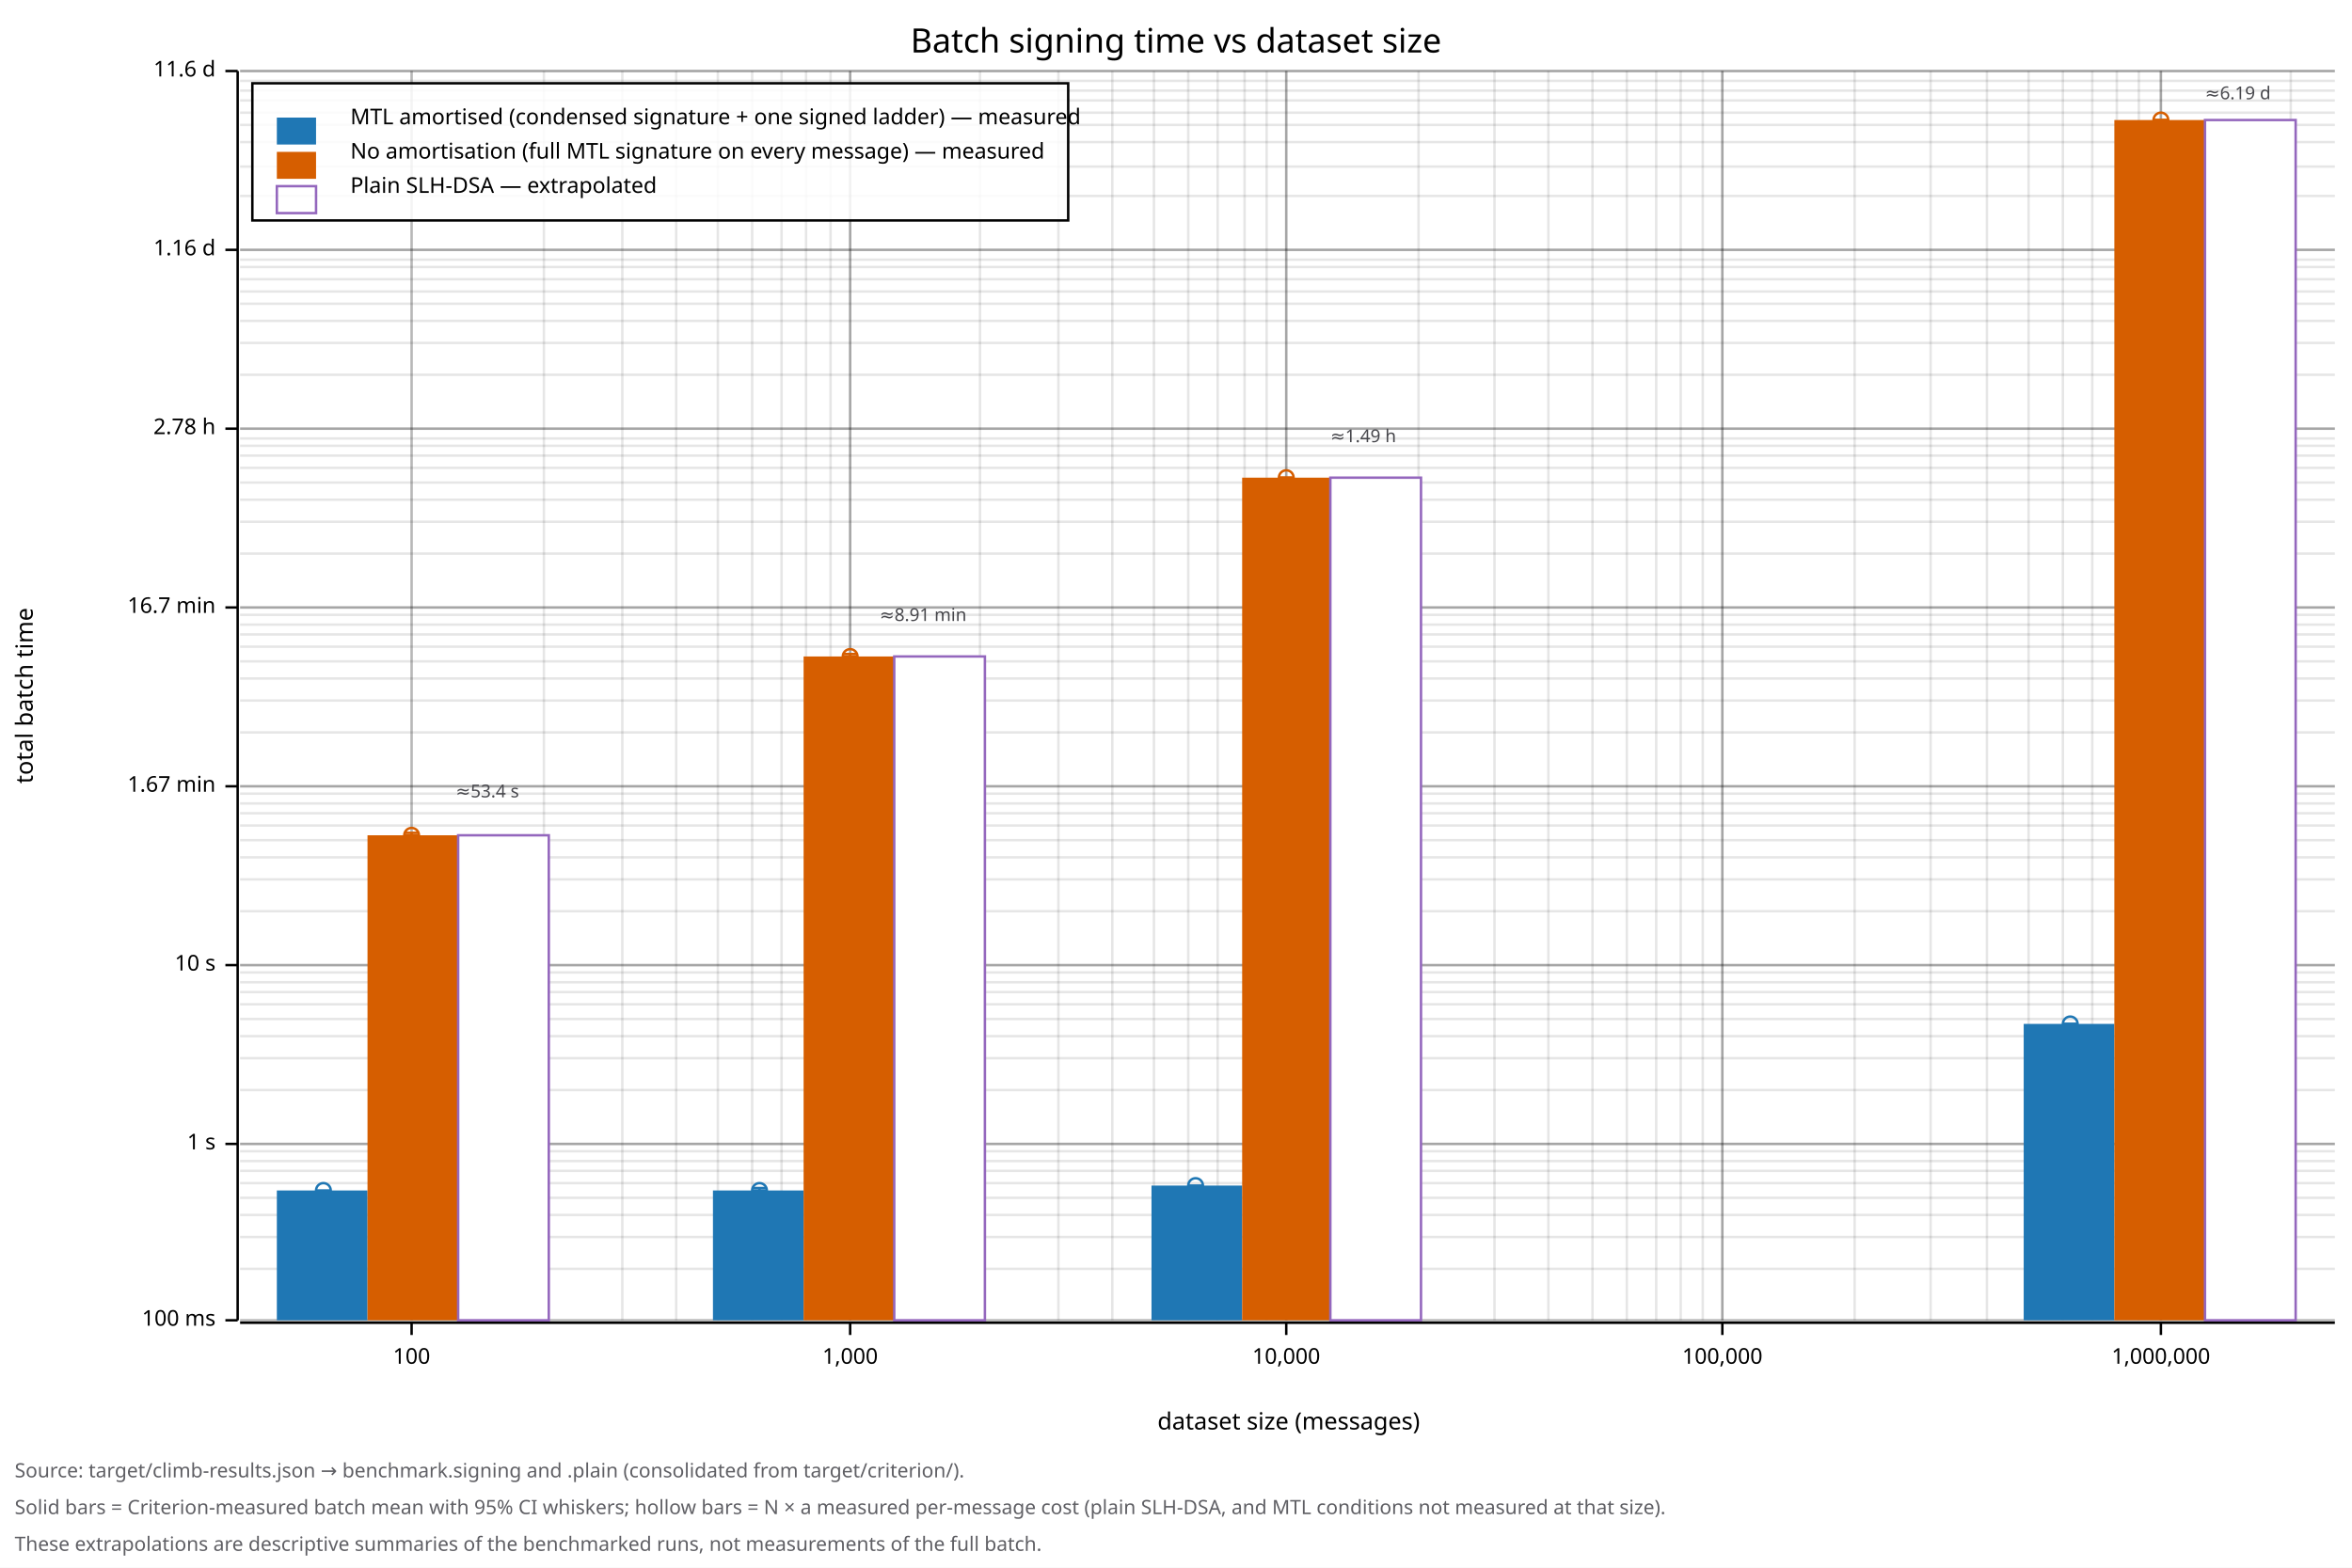
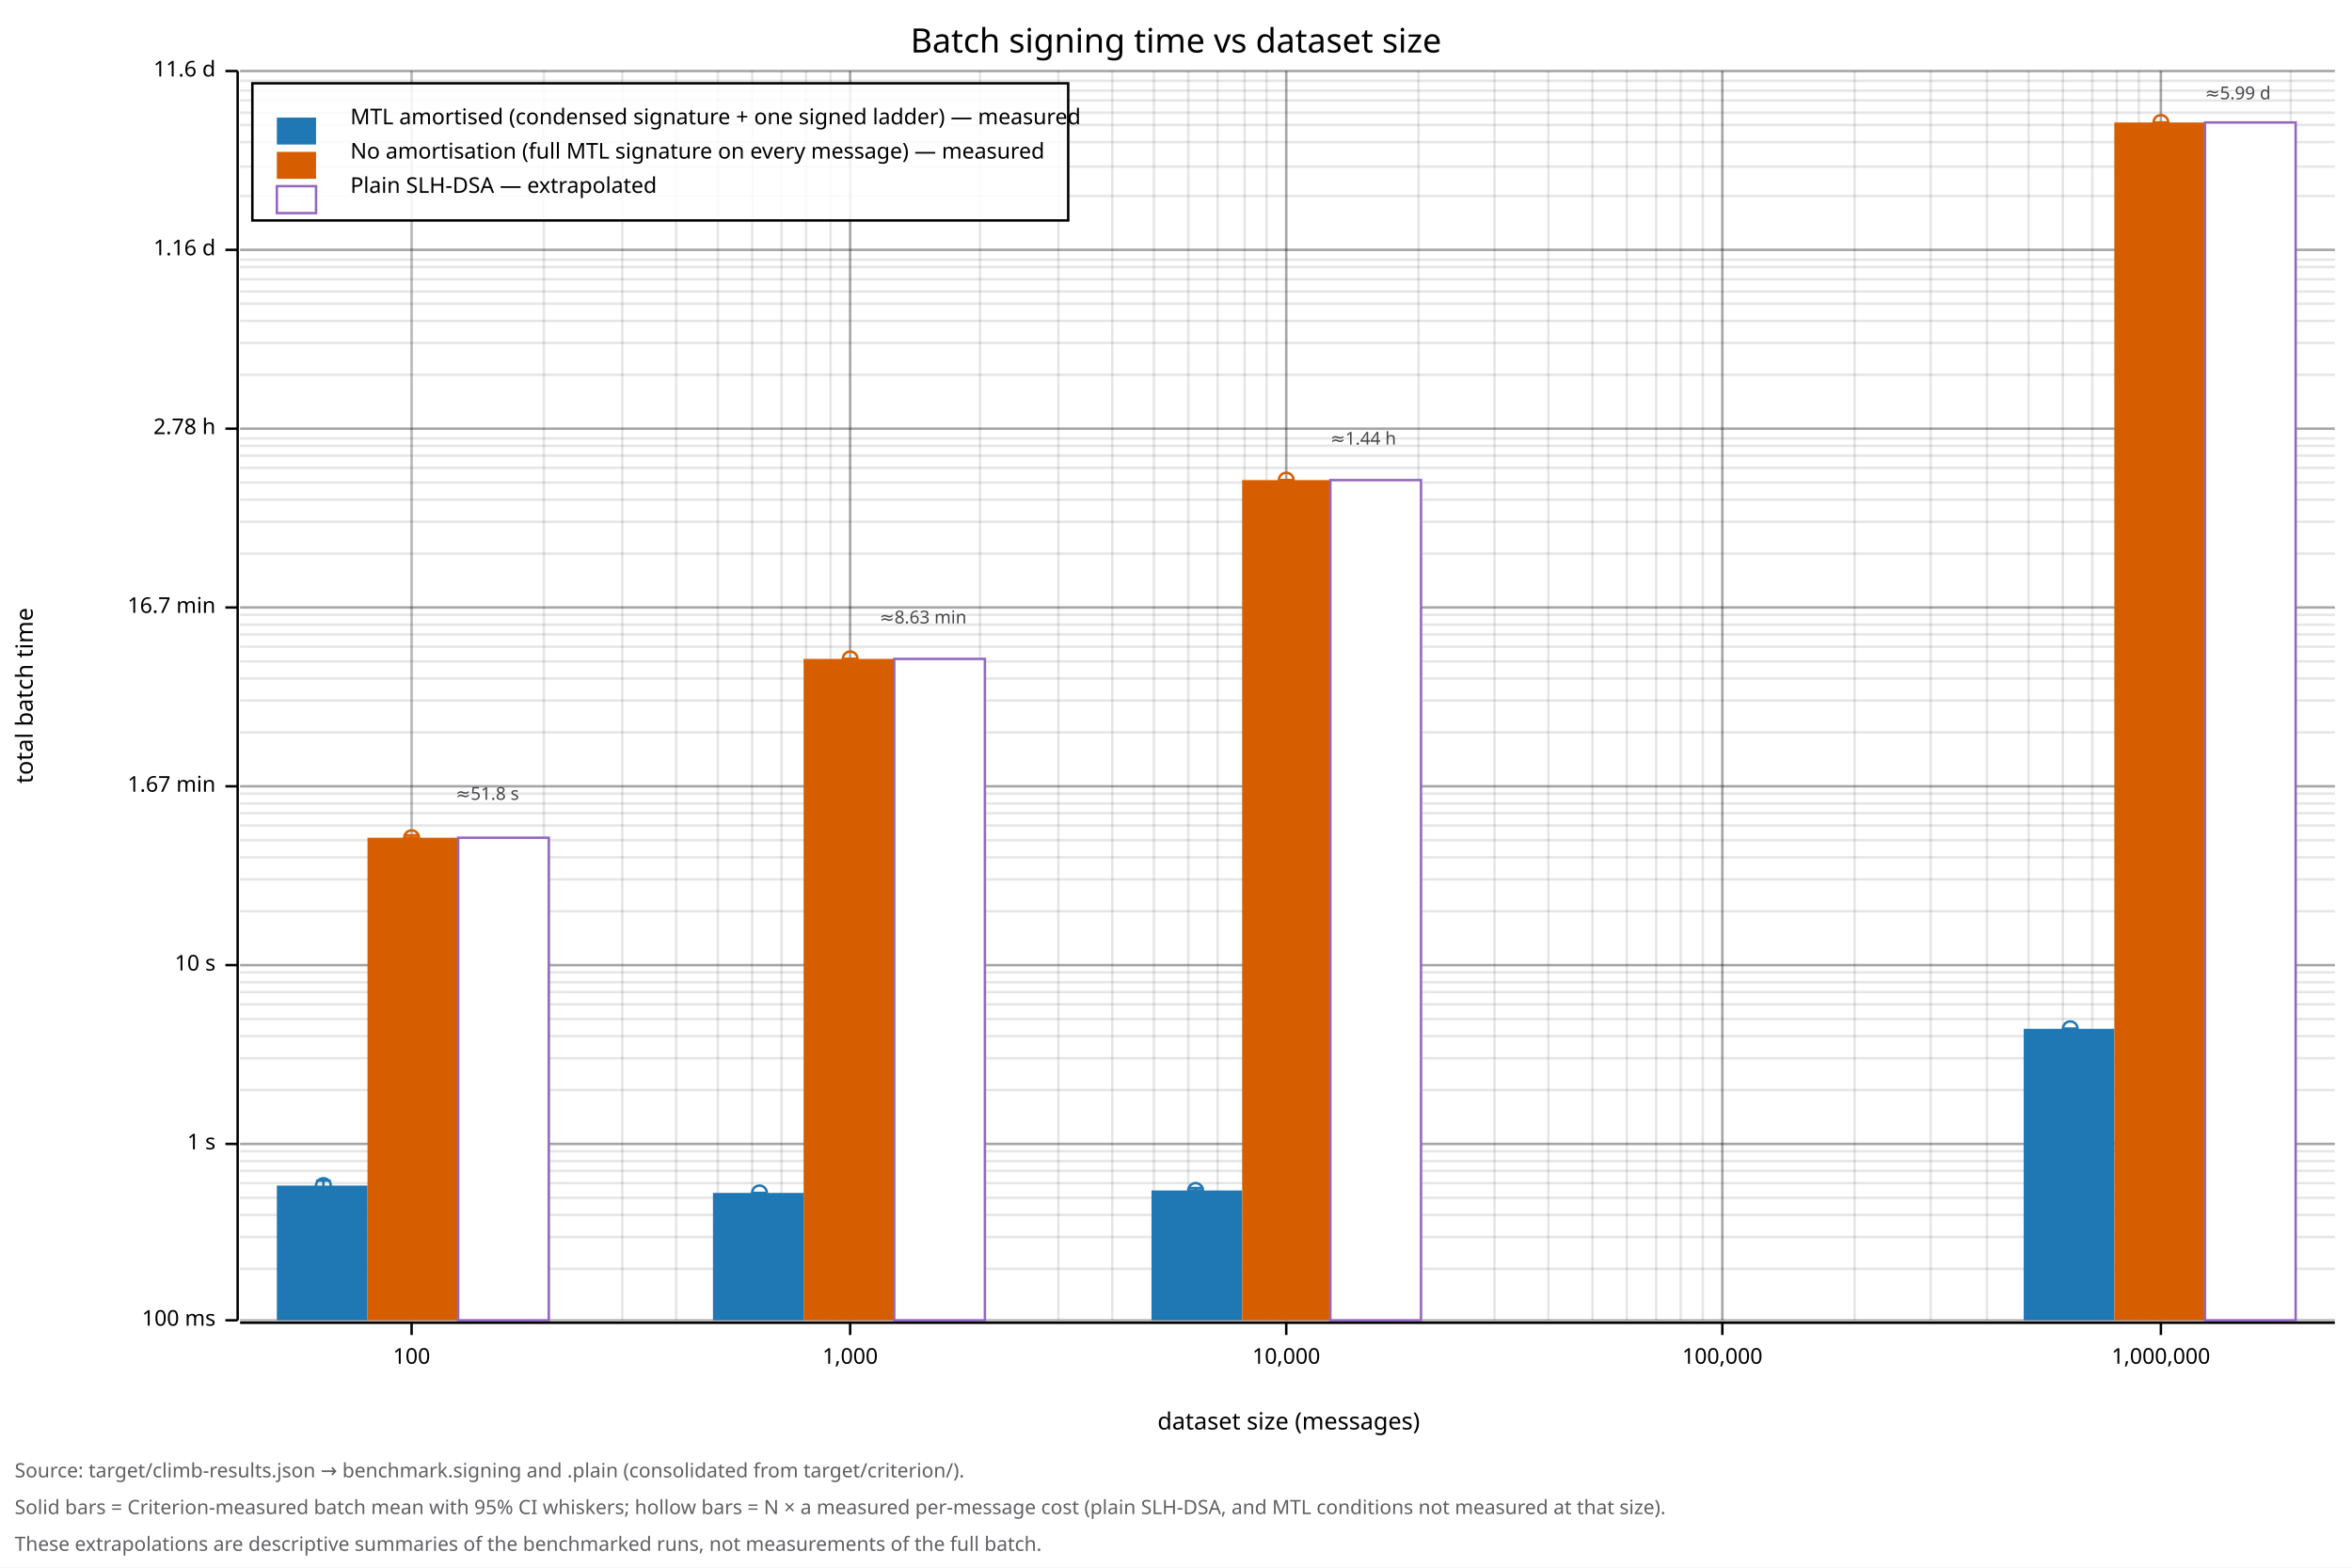
<svg xmlns="http://www.w3.org/2000/svg" width="960" height="640" viewBox="0 0 960 640">
  <rect x="0" y="0" width="960" height="640" opacity="1" fill="#FFFFFF" stroke="none" />
  <text x="480" y="11" dy="0.76em" text-anchor="middle" font-family="sans-serif" font-size="13.71" opacity="1" fill="#000000">
Batch signing time vs dataset size
</text>
  <line opacity="0.1" stroke="#000000" stroke-width="1" x1="168" y1="539" x2="168" y2="29" />
  <line opacity="0.1" stroke="#000000" stroke-width="1" x1="222" y1="539" x2="222" y2="29" />
  <line opacity="0.1" stroke="#000000" stroke-width="1" x1="254" y1="539" x2="254" y2="29" />
  <line opacity="0.1" stroke="#000000" stroke-width="1" x1="276" y1="539" x2="276" y2="29" />
  <line opacity="0.1" stroke="#000000" stroke-width="1" x1="293" y1="539" x2="293" y2="29" />
  <line opacity="0.1" stroke="#000000" stroke-width="1" x1="307" y1="539" x2="307" y2="29" />
  <line opacity="0.1" stroke="#000000" stroke-width="1" x1="319" y1="539" x2="319" y2="29" />
  <line opacity="0.1" stroke="#000000" stroke-width="1" x1="329" y1="539" x2="329" y2="29" />
  <line opacity="0.1" stroke="#000000" stroke-width="1" x1="339" y1="539" x2="339" y2="29" />
  <line opacity="0.1" stroke="#000000" stroke-width="1" x1="347" y1="539" x2="347" y2="29" />
  <line opacity="0.1" stroke="#000000" stroke-width="1" x1="347" y1="539" x2="347" y2="29" />
  <line opacity="0.1" stroke="#000000" stroke-width="1" x1="400" y1="539" x2="400" y2="29" />
  <line opacity="0.1" stroke="#000000" stroke-width="1" x1="432" y1="539" x2="432" y2="29" />
  <line opacity="0.1" stroke="#000000" stroke-width="1" x1="454" y1="539" x2="454" y2="29" />
  <line opacity="0.1" stroke="#000000" stroke-width="1" x1="471" y1="539" x2="471" y2="29" />
  <line opacity="0.1" stroke="#000000" stroke-width="1" x1="485" y1="539" x2="485" y2="29" />
  <line opacity="0.1" stroke="#000000" stroke-width="1" x1="497" y1="539" x2="497" y2="29" />
  <line opacity="0.1" stroke="#000000" stroke-width="1" x1="508" y1="539" x2="508" y2="29" />
  <line opacity="0.1" stroke="#000000" stroke-width="1" x1="517" y1="539" x2="517" y2="29" />
  <line opacity="0.1" stroke="#000000" stroke-width="1" x1="525" y1="539" x2="525" y2="29" />
  <line opacity="0.1" stroke="#000000" stroke-width="1" x1="525" y1="539" x2="525" y2="29" />
  <line opacity="0.1" stroke="#000000" stroke-width="1" x1="579" y1="539" x2="579" y2="29" />
  <line opacity="0.1" stroke="#000000" stroke-width="1" x1="610" y1="539" x2="610" y2="29" />
  <line opacity="0.1" stroke="#000000" stroke-width="1" x1="632" y1="539" x2="632" y2="29" />
  <line opacity="0.1" stroke="#000000" stroke-width="1" x1="650" y1="539" x2="650" y2="29" />
  <line opacity="0.1" stroke="#000000" stroke-width="1" x1="664" y1="539" x2="664" y2="29" />
  <line opacity="0.1" stroke="#000000" stroke-width="1" x1="676" y1="539" x2="676" y2="29" />
  <line opacity="0.1" stroke="#000000" stroke-width="1" x1="686" y1="539" x2="686" y2="29" />
  <line opacity="0.1" stroke="#000000" stroke-width="1" x1="695" y1="539" x2="695" y2="29" />
  <line opacity="0.1" stroke="#000000" stroke-width="1" x1="703" y1="539" x2="703" y2="29" />
  <line opacity="0.1" stroke="#000000" stroke-width="1" x1="703" y1="539" x2="703" y2="29" />
  <line opacity="0.1" stroke="#000000" stroke-width="1" x1="757" y1="539" x2="757" y2="29" />
  <line opacity="0.1" stroke="#000000" stroke-width="1" x1="788" y1="539" x2="788" y2="29" />
  <line opacity="0.1" stroke="#000000" stroke-width="1" x1="811" y1="539" x2="811" y2="29" />
  <line opacity="0.1" stroke="#000000" stroke-width="1" x1="828" y1="539" x2="828" y2="29" />
  <line opacity="0.1" stroke="#000000" stroke-width="1" x1="842" y1="539" x2="842" y2="29" />
  <line opacity="0.1" stroke="#000000" stroke-width="1" x1="854" y1="539" x2="854" y2="29" />
  <line opacity="0.1" stroke="#000000" stroke-width="1" x1="864" y1="539" x2="864" y2="29" />
  <line opacity="0.1" stroke="#000000" stroke-width="1" x1="873" y1="539" x2="873" y2="29" />
  <line opacity="0.1" stroke="#000000" stroke-width="1" x1="882" y1="539" x2="882" y2="29" />
  <line opacity="0.1" stroke="#000000" stroke-width="1" x1="882" y1="539" x2="882" y2="29" />
  <line opacity="0.1" stroke="#000000" stroke-width="1" x1="935" y1="539" x2="935" y2="29" />
  <line opacity="0.1" stroke="#000000" stroke-width="1" x1="98" y1="539" x2="953" y2="539" />
  <line opacity="0.1" stroke="#000000" stroke-width="1" x1="98" y1="518" x2="953" y2="518" />
  <line opacity="0.1" stroke="#000000" stroke-width="1" x1="98" y1="505" x2="953" y2="505" />
  <line opacity="0.1" stroke="#000000" stroke-width="1" x1="98" y1="496" x2="953" y2="496" />
  <line opacity="0.1" stroke="#000000" stroke-width="1" x1="98" y1="489" x2="953" y2="489" />
  <line opacity="0.1" stroke="#000000" stroke-width="1" x1="98" y1="483" x2="953" y2="483" />
  <line opacity="0.1" stroke="#000000" stroke-width="1" x1="98" y1="478" x2="953" y2="478" />
  <line opacity="0.1" stroke="#000000" stroke-width="1" x1="98" y1="474" x2="953" y2="474" />
  <line opacity="0.1" stroke="#000000" stroke-width="1" x1="98" y1="470" x2="953" y2="470" />
  <line opacity="0.1" stroke="#000000" stroke-width="1" x1="98" y1="467" x2="953" y2="467" />
  <line opacity="0.1" stroke="#000000" stroke-width="1" x1="98" y1="467" x2="953" y2="467" />
  <line opacity="0.1" stroke="#000000" stroke-width="1" x1="98" y1="445" x2="953" y2="445" />
  <line opacity="0.1" stroke="#000000" stroke-width="1" x1="98" y1="432" x2="953" y2="432" />
  <line opacity="0.1" stroke="#000000" stroke-width="1" x1="98" y1="423" x2="953" y2="423" />
  <line opacity="0.1" stroke="#000000" stroke-width="1" x1="98" y1="416" x2="953" y2="416" />
  <line opacity="0.1" stroke="#000000" stroke-width="1" x1="98" y1="410" x2="953" y2="410" />
  <line opacity="0.1" stroke="#000000" stroke-width="1" x1="98" y1="405" x2="953" y2="405" />
  <line opacity="0.1" stroke="#000000" stroke-width="1" x1="98" y1="401" x2="953" y2="401" />
  <line opacity="0.1" stroke="#000000" stroke-width="1" x1="98" y1="397" x2="953" y2="397" />
  <line opacity="0.1" stroke="#000000" stroke-width="1" x1="98" y1="394" x2="953" y2="394" />
  <line opacity="0.1" stroke="#000000" stroke-width="1" x1="98" y1="394" x2="953" y2="394" />
  <line opacity="0.1" stroke="#000000" stroke-width="1" x1="98" y1="372" x2="953" y2="372" />
  <line opacity="0.1" stroke="#000000" stroke-width="1" x1="98" y1="359" x2="953" y2="359" />
  <line opacity="0.1" stroke="#000000" stroke-width="1" x1="98" y1="350" x2="953" y2="350" />
  <line opacity="0.1" stroke="#000000" stroke-width="1" x1="98" y1="343" x2="953" y2="343" />
  <line opacity="0.1" stroke="#000000" stroke-width="1" x1="98" y1="337" x2="953" y2="337" />
  <line opacity="0.1" stroke="#000000" stroke-width="1" x1="98" y1="332" x2="953" y2="332" />
  <line opacity="0.1" stroke="#000000" stroke-width="1" x1="98" y1="328" x2="953" y2="328" />
  <line opacity="0.1" stroke="#000000" stroke-width="1" x1="98" y1="324" x2="953" y2="324" />
  <line opacity="0.1" stroke="#000000" stroke-width="1" x1="98" y1="321" x2="953" y2="321" />
  <line opacity="0.1" stroke="#000000" stroke-width="1" x1="98" y1="321" x2="953" y2="321" />
  <line opacity="0.1" stroke="#000000" stroke-width="1" x1="98" y1="299" x2="953" y2="299" />
  <line opacity="0.1" stroke="#000000" stroke-width="1" x1="98" y1="286" x2="953" y2="286" />
  <line opacity="0.1" stroke="#000000" stroke-width="1" x1="98" y1="277" x2="953" y2="277" />
  <line opacity="0.1" stroke="#000000" stroke-width="1" x1="98" y1="270" x2="953" y2="270" />
  <line opacity="0.1" stroke="#000000" stroke-width="1" x1="98" y1="264" x2="953" y2="264" />
  <line opacity="0.1" stroke="#000000" stroke-width="1" x1="98" y1="259" x2="953" y2="259" />
  <line opacity="0.1" stroke="#000000" stroke-width="1" x1="98" y1="255" x2="953" y2="255" />
  <line opacity="0.1" stroke="#000000" stroke-width="1" x1="98" y1="251" x2="953" y2="251" />
  <line opacity="0.1" stroke="#000000" stroke-width="1" x1="98" y1="248" x2="953" y2="248" />
  <line opacity="0.1" stroke="#000000" stroke-width="1" x1="98" y1="248" x2="953" y2="248" />
  <line opacity="0.1" stroke="#000000" stroke-width="1" x1="98" y1="226" x2="953" y2="226" />
  <line opacity="0.1" stroke="#000000" stroke-width="1" x1="98" y1="213" x2="953" y2="213" />
  <line opacity="0.1" stroke="#000000" stroke-width="1" x1="98" y1="204" x2="953" y2="204" />
  <line opacity="0.1" stroke="#000000" stroke-width="1" x1="98" y1="197" x2="953" y2="197" />
  <line opacity="0.1" stroke="#000000" stroke-width="1" x1="98" y1="191" x2="953" y2="191" />
  <line opacity="0.1" stroke="#000000" stroke-width="1" x1="98" y1="186" x2="953" y2="186" />
  <line opacity="0.1" stroke="#000000" stroke-width="1" x1="98" y1="182" x2="953" y2="182" />
  <line opacity="0.1" stroke="#000000" stroke-width="1" x1="98" y1="179" x2="953" y2="179" />
  <line opacity="0.1" stroke="#000000" stroke-width="1" x1="98" y1="175" x2="953" y2="175" />
  <line opacity="0.1" stroke="#000000" stroke-width="1" x1="98" y1="175" x2="953" y2="175" />
  <line opacity="0.1" stroke="#000000" stroke-width="1" x1="98" y1="153" x2="953" y2="153" />
  <line opacity="0.1" stroke="#000000" stroke-width="1" x1="98" y1="140" x2="953" y2="140" />
  <line opacity="0.1" stroke="#000000" stroke-width="1" x1="98" y1="131" x2="953" y2="131" />
  <line opacity="0.1" stroke="#000000" stroke-width="1" x1="98" y1="124" x2="953" y2="124" />
  <line opacity="0.1" stroke="#000000" stroke-width="1" x1="98" y1="119" x2="953" y2="119" />
  <line opacity="0.1" stroke="#000000" stroke-width="1" x1="98" y1="114" x2="953" y2="114" />
  <line opacity="0.1" stroke="#000000" stroke-width="1" x1="98" y1="109" x2="953" y2="109" />
  <line opacity="0.1" stroke="#000000" stroke-width="1" x1="98" y1="106" x2="953" y2="106" />
  <line opacity="0.1" stroke="#000000" stroke-width="1" x1="98" y1="102" x2="953" y2="102" />
  <line opacity="0.1" stroke="#000000" stroke-width="1" x1="98" y1="102" x2="953" y2="102" />
  <line opacity="0.1" stroke="#000000" stroke-width="1" x1="98" y1="80" x2="953" y2="80" />
  <line opacity="0.1" stroke="#000000" stroke-width="1" x1="98" y1="68" x2="953" y2="68" />
  <line opacity="0.1" stroke="#000000" stroke-width="1" x1="98" y1="58" x2="953" y2="58" />
  <line opacity="0.1" stroke="#000000" stroke-width="1" x1="98" y1="51" x2="953" y2="51" />
  <line opacity="0.1" stroke="#000000" stroke-width="1" x1="98" y1="46" x2="953" y2="46" />
  <line opacity="0.1" stroke="#000000" stroke-width="1" x1="98" y1="41" x2="953" y2="41" />
  <line opacity="0.1" stroke="#000000" stroke-width="1" x1="98" y1="37" x2="953" y2="37" />
  <line opacity="0.1" stroke="#000000" stroke-width="1" x1="98" y1="33" x2="953" y2="33" />
  <line opacity="0.1" stroke="#000000" stroke-width="1" x1="98" y1="29" x2="953" y2="29" />
  <line opacity="0.1" stroke="#000000" stroke-width="1" x1="98" y1="29" x2="953" y2="29" />
  <text x="6" y="284" dy="0.76em" text-anchor="middle" font-family="sans-serif" font-size="9.677" opacity="1" fill="#000000" transform="rotate(270, 6, 284)">
total batch time
</text>
  <text x="526" y="586" dy="-0.5ex" text-anchor="middle" font-family="sans-serif" font-size="9.677" opacity="1" fill="#000000">
dataset size (messages)
</text>
  <line opacity="0.2" stroke="#000000" stroke-width="1" x1="168" y1="539" x2="168" y2="29" />
  <line opacity="0.2" stroke="#000000" stroke-width="1" x1="347" y1="539" x2="347" y2="29" />
  <line opacity="0.2" stroke="#000000" stroke-width="1" x1="525" y1="539" x2="525" y2="29" />
  <line opacity="0.2" stroke="#000000" stroke-width="1" x1="703" y1="539" x2="703" y2="29" />
  <line opacity="0.2" stroke="#000000" stroke-width="1" x1="882" y1="539" x2="882" y2="29" />
  <line opacity="0.2" stroke="#000000" stroke-width="1" x1="98" y1="539" x2="953" y2="539" />
  <line opacity="0.2" stroke="#000000" stroke-width="1" x1="98" y1="467" x2="953" y2="467" />
  <line opacity="0.2" stroke="#000000" stroke-width="1" x1="98" y1="394" x2="953" y2="394" />
  <line opacity="0.2" stroke="#000000" stroke-width="1" x1="98" y1="321" x2="953" y2="321" />
  <line opacity="0.2" stroke="#000000" stroke-width="1" x1="98" y1="248" x2="953" y2="248" />
  <line opacity="0.2" stroke="#000000" stroke-width="1" x1="98" y1="175" x2="953" y2="175" />
  <line opacity="0.2" stroke="#000000" stroke-width="1" x1="98" y1="102" x2="953" y2="102" />
  <line opacity="0.2" stroke="#000000" stroke-width="1" x1="98" y1="29" x2="953" y2="29" />
  <polyline fill="none" opacity="1" stroke="#000000" stroke-width="1" points="97,29 97,539 " />
  <text x="88" y="539" dy="0.5ex" text-anchor="end" font-family="sans-serif" font-size="8.871" opacity="1" fill="#000000">
100 ms
</text>
  <polyline fill="none" opacity="1" stroke="#000000" stroke-width="1" points="92,539 97,539 " />
  <text x="88" y="467" dy="0.5ex" text-anchor="end" font-family="sans-serif" font-size="8.871" opacity="1" fill="#000000">
1 s
</text>
  <polyline fill="none" opacity="1" stroke="#000000" stroke-width="1" points="92,467 97,467 " />
  <text x="88" y="394" dy="0.5ex" text-anchor="end" font-family="sans-serif" font-size="8.871" opacity="1" fill="#000000">
10 s
</text>
  <polyline fill="none" opacity="1" stroke="#000000" stroke-width="1" points="92,394 97,394 " />
  <text x="88" y="321" dy="0.5ex" text-anchor="end" font-family="sans-serif" font-size="8.871" opacity="1" fill="#000000">
1.67 min
</text>
  <polyline fill="none" opacity="1" stroke="#000000" stroke-width="1" points="92,321 97,321 " />
  <text x="88" y="248" dy="0.5ex" text-anchor="end" font-family="sans-serif" font-size="8.871" opacity="1" fill="#000000">
16.7 min
</text>
  <polyline fill="none" opacity="1" stroke="#000000" stroke-width="1" points="92,248 97,248 " />
  <text x="88" y="175" dy="0.5ex" text-anchor="end" font-family="sans-serif" font-size="8.871" opacity="1" fill="#000000">
2.78 h
</text>
  <polyline fill="none" opacity="1" stroke="#000000" stroke-width="1" points="92,175 97,175 " />
  <text x="88" y="102" dy="0.5ex" text-anchor="end" font-family="sans-serif" font-size="8.871" opacity="1" fill="#000000">
1.16 d
</text>
  <polyline fill="none" opacity="1" stroke="#000000" stroke-width="1" points="92,102 97,102 " />
  <text x="88" y="29" dy="0.5ex" text-anchor="end" font-family="sans-serif" font-size="8.871" opacity="1" fill="#000000">
11.6 d
</text>
  <polyline fill="none" opacity="1" stroke="#000000" stroke-width="1" points="92,29 97,29 " />
  <polyline fill="none" opacity="1" stroke="#000000" stroke-width="1" points="98,540 953,540 " />
  <text x="168" y="550" dy="0.76em" text-anchor="middle" font-family="sans-serif" font-size="8.871" opacity="1" fill="#000000">
100
</text>
  <polyline fill="none" opacity="1" stroke="#000000" stroke-width="1" points="168,540 168,545 " />
  <text x="347" y="550" dy="0.76em" text-anchor="middle" font-family="sans-serif" font-size="8.871" opacity="1" fill="#000000">
1,000
</text>
  <polyline fill="none" opacity="1" stroke="#000000" stroke-width="1" points="347,540 347,545 " />
  <text x="525" y="550" dy="0.76em" text-anchor="middle" font-family="sans-serif" font-size="8.871" opacity="1" fill="#000000">
10,000
</text>
  <polyline fill="none" opacity="1" stroke="#000000" stroke-width="1" points="525,540 525,545 " />
  <text x="703" y="550" dy="0.76em" text-anchor="middle" font-family="sans-serif" font-size="8.871" opacity="1" fill="#000000">
100,000
</text>
  <polyline fill="none" opacity="1" stroke="#000000" stroke-width="1" points="703,540 703,545 " />
  <text x="882" y="550" dy="0.76em" text-anchor="middle" font-family="sans-serif" font-size="8.871" opacity="1" fill="#000000">
1,000,000
</text>
  <polyline fill="none" opacity="1" stroke="#000000" stroke-width="1" points="882,540 882,545 " />
-   <rect x="113" y="486" width="37" height="53" opacity="1" fill="#1F77B4" stroke="none" />
-   <rect x="291" y="486" width="37" height="53" opacity="1" fill="#1F77B4" stroke="none" />
-   <rect x="470" y="484" width="37" height="55" opacity="1" fill="#1F77B4" stroke="none" />
-   <rect x="826" y="418" width="37" height="121" opacity="1" fill="#1F77B4" stroke="none" />
-   <rect x="150" y="341" width="37" height="198" opacity="1" fill="#D65E00" stroke="none" />
-   <rect x="328" y="268" width="37" height="271" opacity="1" fill="#D65E00" stroke="none" />
-   <rect x="507" y="195" width="36" height="344" opacity="1" fill="#D65E00" stroke="none" />
-   <rect x="863" y="49" width="37" height="490" opacity="1" fill="#D65E00" stroke="none" />
-   <rect x="187" y="341" width="37" height="198" opacity="1" fill="#FFFFFF" stroke="none" />
-   <rect x="365" y="268" width="37" height="271" opacity="1" fill="#FFFFFF" stroke="none" />
-   <rect x="543" y="195" width="37" height="344" opacity="1" fill="#FFFFFF" stroke="none" />
-   <rect x="900" y="49" width="37" height="490" opacity="1" fill="#FFFFFF" stroke="none" />
-   <rect x="187" y="341" width="37" height="198" opacity="1" fill="none" stroke="#9467BD" />
-   <rect x="365" y="268" width="37" height="271" opacity="1" fill="none" stroke="#9467BD" />
-   <rect x="543" y="195" width="37" height="344" opacity="1" fill="none" stroke="#9467BD" />
-   <rect x="900" y="49" width="37" height="490" opacity="1" fill="none" stroke="#9467BD" />
-   <line opacity="1" stroke="#1F77B4" stroke-width="1" x1="129" y1="487" x2="135" y2="487" />
-   <line opacity="1" stroke="#1F77B4" stroke-width="1" x1="129" y1="486" x2="135" y2="486" />
-   <line opacity="1" stroke="#1F77B4" stroke-width="1" x1="132" y1="487" x2="132" y2="486" />
-   <circle cx="132" cy="486" r="3" opacity="1" fill="none" stroke="#1F77B4" stroke-width="1" />
-   <line opacity="1" stroke="#1F77B4" stroke-width="1" x1="307" y1="486" x2="313" y2="486" />
-   <line opacity="1" stroke="#1F77B4" stroke-width="1" x1="307" y1="485" x2="313" y2="485" />
-   <line opacity="1" stroke="#1F77B4" stroke-width="1" x1="310" y1="486" x2="310" y2="485" />
-   <circle cx="310" cy="486" r="3" opacity="1" fill="none" stroke="#1F77B4" stroke-width="1" />
+   <rect x="113" y="484" width="37" height="55" opacity="1" fill="#1F77B4" stroke="none" />
+   <rect x="291" y="487" width="37" height="52" opacity="1" fill="#1F77B4" stroke="none" />
+   <rect x="470" y="486" width="37" height="53" opacity="1" fill="#1F77B4" stroke="none" />
+   <rect x="826" y="420" width="37" height="119" opacity="1" fill="#1F77B4" stroke="none" />
+   <rect x="150" y="342" width="37" height="197" opacity="1" fill="#D65E00" stroke="none" />
+   <rect x="328" y="269" width="37" height="270" opacity="1" fill="#D65E00" stroke="none" />
+   <rect x="507" y="196" width="36" height="343" opacity="1" fill="#D65E00" stroke="none" />
+   <rect x="863" y="50" width="37" height="489" opacity="1" fill="#D65E00" stroke="none" />
+   <rect x="187" y="342" width="37" height="197" opacity="1" fill="#FFFFFF" stroke="none" />
+   <rect x="365" y="269" width="37" height="270" opacity="1" fill="#FFFFFF" stroke="none" />
+   <rect x="543" y="196" width="37" height="343" opacity="1" fill="#FFFFFF" stroke="none" />
+   <rect x="900" y="50" width="37" height="489" opacity="1" fill="#FFFFFF" stroke="none" />
+   <rect x="187" y="342" width="37" height="197" opacity="1" fill="none" stroke="#9467BD" />
+   <rect x="365" y="269" width="37" height="270" opacity="1" fill="none" stroke="#9467BD" />
+   <rect x="543" y="196" width="37" height="343" opacity="1" fill="none" stroke="#9467BD" />
+   <rect x="900" y="50" width="37" height="489" opacity="1" fill="none" stroke="#9467BD" />
+   <line opacity="1" stroke="#1F77B4" stroke-width="1" x1="129" y1="485" x2="135" y2="485" />
+   <line opacity="1" stroke="#1F77B4" stroke-width="1" x1="129" y1="482" x2="135" y2="482" />
+   <line opacity="1" stroke="#1F77B4" stroke-width="1" x1="132" y1="485" x2="132" y2="482" />
+   <circle cx="132" cy="484" r="3" opacity="1" fill="none" stroke="#1F77B4" stroke-width="1" />
+   <line opacity="1" stroke="#1F77B4" stroke-width="1" x1="307" y1="487" x2="313" y2="487" />
+   <line opacity="1" stroke="#1F77B4" stroke-width="1" x1="307" y1="487" x2="313" y2="487" />
+   <line opacity="1" stroke="#1F77B4" stroke-width="1" x1="310" y1="487" x2="310" y2="487" />
+   <circle cx="310" cy="487" r="3" opacity="1" fill="none" stroke="#1F77B4" stroke-width="1" />
+   <line opacity="1" stroke="#1F77B4" stroke-width="1" x1="485" y1="486" x2="491" y2="486" />
  <line opacity="1" stroke="#1F77B4" stroke-width="1" x1="485" y1="485" x2="491" y2="485" />
-   <line opacity="1" stroke="#1F77B4" stroke-width="1" x1="485" y1="484" x2="491" y2="484" />
-   <line opacity="1" stroke="#1F77B4" stroke-width="1" x1="488" y1="485" x2="488" y2="484" />
-   <circle cx="488" cy="484" r="3" opacity="1" fill="none" stroke="#1F77B4" stroke-width="1" />
-   <line opacity="1" stroke="#1F77B4" stroke-width="1" x1="842" y1="418" x2="848" y2="418" />
-   <line opacity="1" stroke="#1F77B4" stroke-width="1" x1="842" y1="418" x2="848" y2="418" />
-   <line opacity="1" stroke="#1F77B4" stroke-width="1" x1="845" y1="418" x2="845" y2="418" />
-   <circle cx="845" cy="418" r="3" opacity="1" fill="none" stroke="#1F77B4" stroke-width="1" />
+   <line opacity="1" stroke="#1F77B4" stroke-width="1" x1="488" y1="486" x2="488" y2="485" />
+   <circle cx="488" cy="486" r="3" opacity="1" fill="none" stroke="#1F77B4" stroke-width="1" />
+   <line opacity="1" stroke="#1F77B4" stroke-width="1" x1="842" y1="420" x2="848" y2="420" />
+   <line opacity="1" stroke="#1F77B4" stroke-width="1" x1="842" y1="420" x2="848" y2="420" />
+   <line opacity="1" stroke="#1F77B4" stroke-width="1" x1="845" y1="420" x2="845" y2="420" />
+   <circle cx="845" cy="420" r="3" opacity="1" fill="none" stroke="#1F77B4" stroke-width="1" />
+   <line opacity="1" stroke="#D65E00" stroke-width="1" x1="165" y1="342" x2="171" y2="342" />
  <line opacity="1" stroke="#D65E00" stroke-width="1" x1="165" y1="341" x2="171" y2="341" />
-   <line opacity="1" stroke="#D65E00" stroke-width="1" x1="165" y1="340" x2="171" y2="340" />
-   <line opacity="1" stroke="#D65E00" stroke-width="1" x1="168" y1="341" x2="168" y2="340" />
-   <circle cx="168" cy="341" r="3" opacity="1" fill="none" stroke="#D65E00" stroke-width="1" />
-   <line opacity="1" stroke="#D65E00" stroke-width="1" x1="344" y1="268" x2="350" y2="268" />
-   <line opacity="1" stroke="#D65E00" stroke-width="1" x1="344" y1="267" x2="350" y2="267" />
-   <line opacity="1" stroke="#D65E00" stroke-width="1" x1="347" y1="268" x2="347" y2="267" />
-   <circle cx="347" cy="268" r="3" opacity="1" fill="none" stroke="#D65E00" stroke-width="1" />
-   <line opacity="1" stroke="#D65E00" stroke-width="1" x1="522" y1="195" x2="528" y2="195" />
-   <line opacity="1" stroke="#D65E00" stroke-width="1" x1="522" y1="195" x2="528" y2="195" />
-   <line opacity="1" stroke="#D65E00" stroke-width="1" x1="525" y1="195" x2="525" y2="195" />
-   <circle cx="525" cy="195" r="3" opacity="1" fill="none" stroke="#D65E00" stroke-width="1" />
-   <line opacity="1" stroke="#D65E00" stroke-width="1" x1="879" y1="49" x2="885" y2="49" />
-   <line opacity="1" stroke="#D65E00" stroke-width="1" x1="879" y1="49" x2="885" y2="49" />
-   <line opacity="1" stroke="#D65E00" stroke-width="1" x1="882" y1="49" x2="882" y2="49" />
-   <circle cx="882" cy="49" r="3" opacity="1" fill="none" stroke="#D65E00" stroke-width="1" />
-   <text x="186" y="320" dy="0.76em" text-anchor="start" font-family="sans-serif" font-size="7.258" opacity="1" fill="#46464B">
- ≈53.4 s
- </text>
-   <text x="359" y="248" dy="0.76em" text-anchor="start" font-family="sans-serif" font-size="7.258" opacity="1" fill="#46464B">
- ≈8.91 min
- </text>
-   <text x="543" y="175" dy="0.76em" text-anchor="start" font-family="sans-serif" font-size="7.258" opacity="1" fill="#46464B">
- ≈1.49 h
+   <line opacity="1" stroke="#D65E00" stroke-width="1" x1="168" y1="342" x2="168" y2="341" />
+   <circle cx="168" cy="342" r="3" opacity="1" fill="none" stroke="#D65E00" stroke-width="1" />
+   <line opacity="1" stroke="#D65E00" stroke-width="1" x1="344" y1="269" x2="350" y2="269" />
+   <line opacity="1" stroke="#D65E00" stroke-width="1" x1="344" y1="269" x2="350" y2="269" />
+   <line opacity="1" stroke="#D65E00" stroke-width="1" x1="347" y1="269" x2="347" y2="269" />
+   <circle cx="347" cy="269" r="3" opacity="1" fill="none" stroke="#D65E00" stroke-width="1" />
+   <line opacity="1" stroke="#D65E00" stroke-width="1" x1="522" y1="196" x2="528" y2="196" />
+   <line opacity="1" stroke="#D65E00" stroke-width="1" x1="522" y1="196" x2="528" y2="196" />
+   <line opacity="1" stroke="#D65E00" stroke-width="1" x1="525" y1="196" x2="525" y2="196" />
+   <circle cx="525" cy="196" r="3" opacity="1" fill="none" stroke="#D65E00" stroke-width="1" />
+   <line opacity="1" stroke="#D65E00" stroke-width="1" x1="879" y1="50" x2="885" y2="50" />
+   <line opacity="1" stroke="#D65E00" stroke-width="1" x1="879" y1="50" x2="885" y2="50" />
+   <line opacity="1" stroke="#D65E00" stroke-width="1" x1="882" y1="50" x2="882" y2="50" />
+   <circle cx="882" cy="50" r="3" opacity="1" fill="none" stroke="#D65E00" stroke-width="1" />
+   <text x="186" y="321" dy="0.76em" text-anchor="start" font-family="sans-serif" font-size="7.258" opacity="1" fill="#46464B">
+ ≈51.8 s
+ </text>
+   <text x="359" y="249" dy="0.76em" text-anchor="start" font-family="sans-serif" font-size="7.258" opacity="1" fill="#46464B">
+ ≈8.63 min
+ </text>
+   <text x="543" y="176" dy="0.76em" text-anchor="start" font-family="sans-serif" font-size="7.258" opacity="1" fill="#46464B">
+ ≈1.44 h
</text>
  <text x="900" y="35" dy="0.76em" text-anchor="start" font-family="sans-serif" font-size="7.258" opacity="1" fill="#46464B">
- ≈6.19 d
+ ≈5.99 d
</text>
  <rect x="103" y="34" width="333" height="56" opacity="0.85" fill="#FFFFFF" stroke="none" />
  <rect x="103" y="34" width="333" height="56" opacity="1" fill="none" stroke="#000000" />
  <text x="143" y="44" dy="0.76em" text-anchor="start" font-family="sans-serif" font-size="8.871" opacity="1" fill="#000000">
MTL amortised (condensed signature + one signed ladder) — measured
</text>
  <text x="143" y="58" dy="0.76em" text-anchor="start" font-family="sans-serif" font-size="8.871" opacity="1" fill="#000000">
No amortisation (full MTL signature on every message) — measured
</text>
  <text x="143" y="72" dy="0.76em" text-anchor="start" font-family="sans-serif" font-size="8.871" opacity="1" fill="#000000">
Plain SLH-DSA — extrapolated
</text>
  <rect x="113" y="48" width="16" height="11" opacity="1" fill="#1F77B4" stroke="none" />
  <rect x="113" y="62" width="16" height="11" opacity="1" fill="#D65E00" stroke="none" />
  <rect x="113" y="76" width="16" height="11" opacity="1" fill="none" stroke="#9467BD" />
  <text x="6" y="597" dy="0.76em" text-anchor="start" font-family="sans-serif" font-size="8.065" opacity="1" fill="#5F5F64">
Source: target/climb-results.json → benchmark.signing and .plain (consolidated from target/criterion/).
</text>
  <text x="6" y="612" dy="0.76em" text-anchor="start" font-family="sans-serif" font-size="8.065" opacity="1" fill="#5F5F64">
Solid bars = Criterion-measured batch mean with 95% CI whiskers; hollow bars = N × a measured per-message cost (plain SLH-DSA, and MTL conditions not measured at that size).
</text>
  <text x="6" y="627" dy="0.76em" text-anchor="start" font-family="sans-serif" font-size="8.065" opacity="1" fill="#5F5F64">
These extrapolations are descriptive summaries of the benchmarked runs, not measurements of the full batch.
</text>
</svg>
